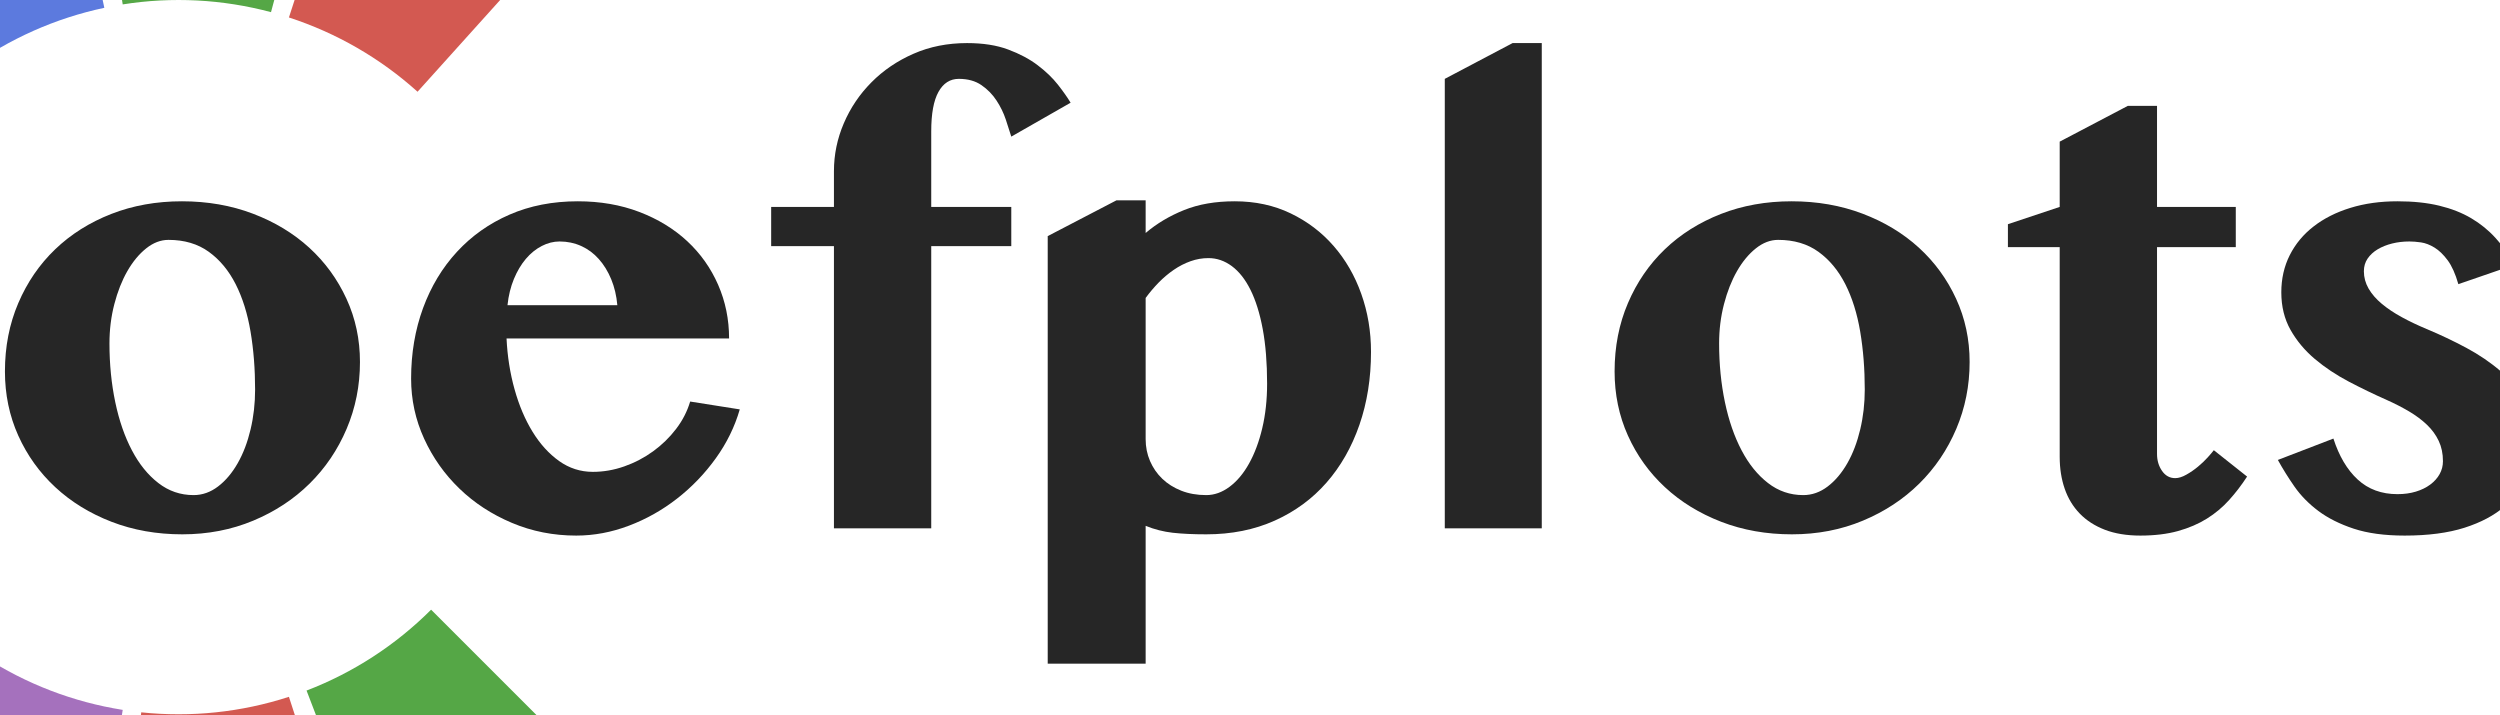
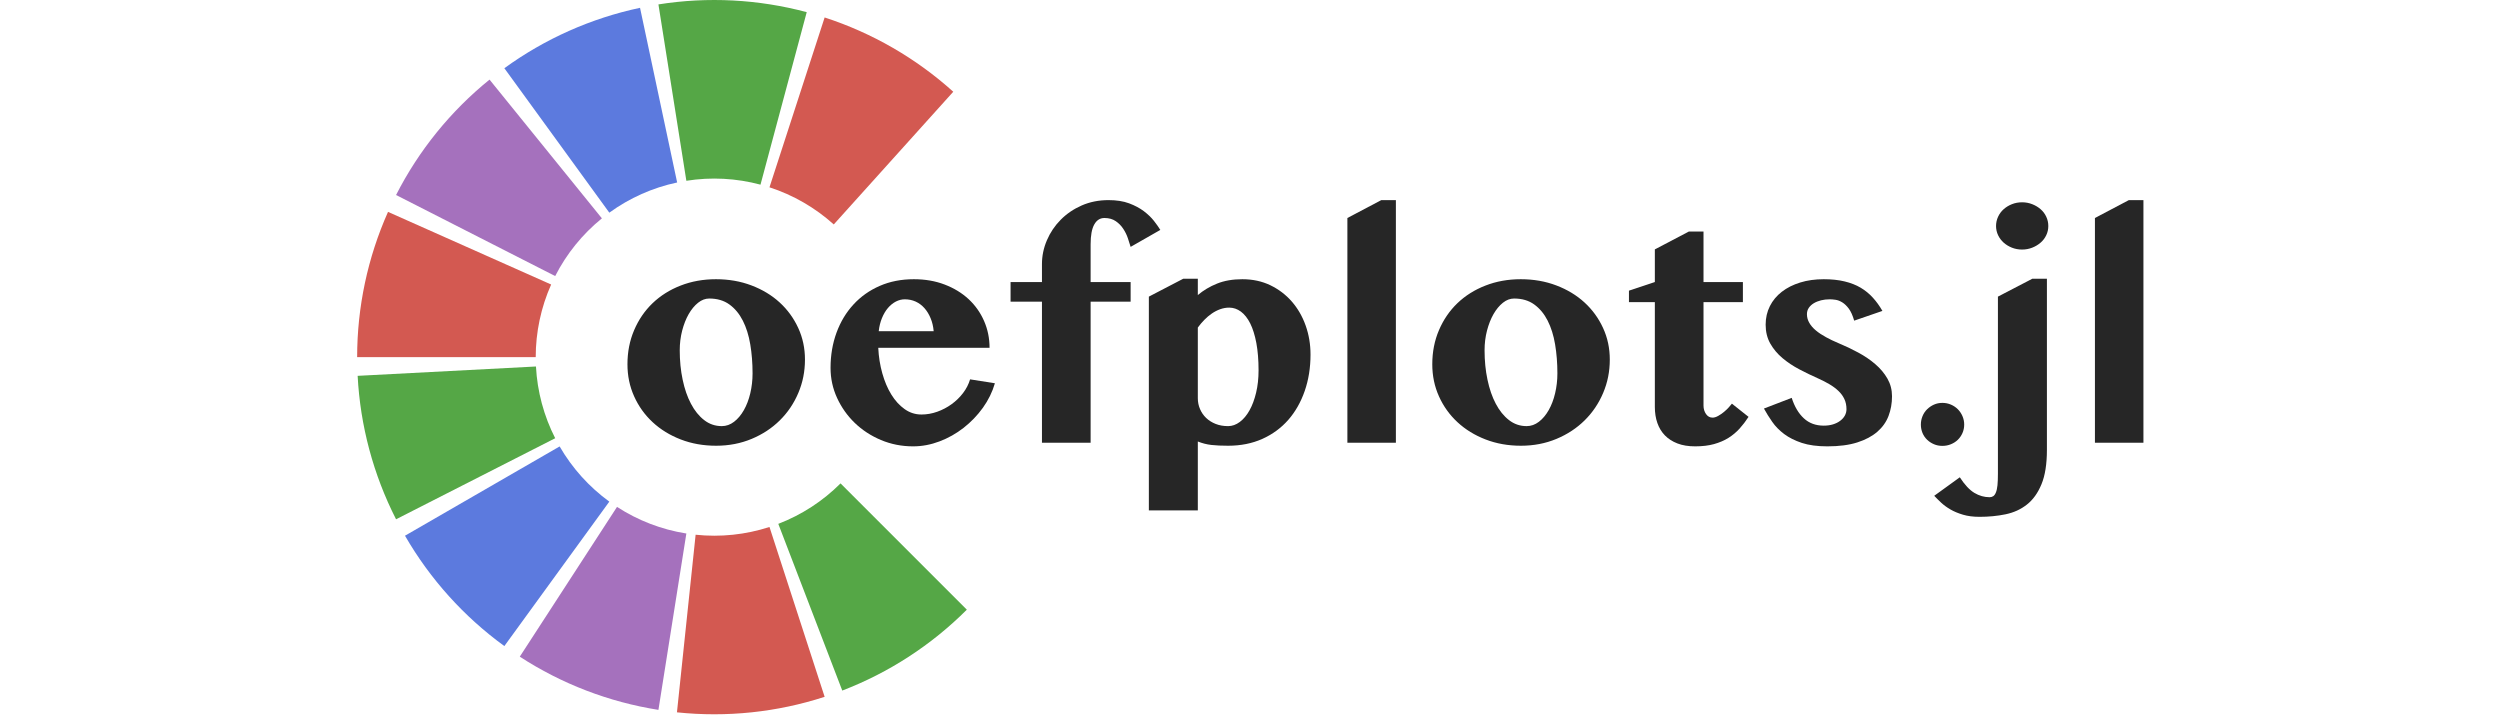
<svg xmlns="http://www.w3.org/2000/svg" xmlns:xlink="http://www.w3.org/1999/xlink" width="350pt" height="100pt" viewBox="0 0 350 100" version="1.1">
  <defs>
    <g>
      <symbol overflow="visible" id="glyph0-0">
-         <path style="stroke:none;" d="M 2.637 0 L 2.637 -66.008 L 56.516 -66.008 L 56.516 0 Z M 5.801 -2.504 L 53.305 -2.504 L 53.305 -63.5 L 5.801 -63.5 Z M 5.801 -2.504 " />
+         <path style="stroke:none;" d="M 1.32 0 L 1.32 -33.004 L 28.258 -33.004 L 28.258 0 Z M 2.898 -1.254 L 26.652 -1.254 L 26.652 -31.75 L 2.898 -31.75 Z M 2.898 -1.254 " />
      </symbol>
      <symbol overflow="visible" id="glyph0-1">
-         <path style="stroke:none;" d="M 28.52 0.836 C 24.945 0.836 21.645 0.25 18.609 -0.922 C 15.578 -2.094 12.957 -3.707 10.746 -5.758 C 8.531 -7.809 6.805 -10.219 5.559 -12.984 C 4.312 -15.754 3.691 -18.75 3.691 -21.973 C 3.691 -25.43 4.312 -28.617 5.559 -31.531 C 6.805 -34.445 8.523 -36.957 10.723 -39.066 C 12.922 -41.176 15.535 -42.824 18.566 -44.012 C 21.598 -45.199 24.902 -45.789 28.477 -45.789 C 32.051 -45.789 35.359 -45.211 38.406 -44.055 C 41.453 -42.898 44.086 -41.309 46.297 -39.289 C 48.508 -37.266 50.242 -34.887 51.504 -32.145 C 52.766 -29.406 53.395 -26.453 53.395 -23.289 C 53.395 -19.98 52.77 -16.859 51.527 -13.93 C 50.281 -11 48.551 -8.445 46.34 -6.262 C 44.129 -4.078 41.5 -2.352 38.453 -1.078 C 35.406 0.195 32.094 0.836 28.52 0.836 Z M 30.102 -4.656 C 31.332 -4.656 32.477 -5.062 33.531 -5.867 C 34.586 -6.672 35.5 -7.758 36.277 -9.117 C 37.055 -10.48 37.652 -12.055 38.078 -13.844 C 38.504 -15.629 38.715 -17.492 38.715 -19.422 C 38.715 -22.293 38.504 -24.996 38.078 -27.531 C 37.652 -30.066 36.957 -32.285 35.992 -34.188 C 35.023 -36.094 33.773 -37.602 32.234 -38.715 C 30.695 -39.828 28.812 -40.387 26.586 -40.387 C 25.504 -40.387 24.461 -39.992 23.469 -39.199 C 22.473 -38.406 21.594 -37.348 20.828 -36.012 C 20.066 -34.68 19.461 -33.141 19.008 -31.398 C 18.555 -29.656 18.324 -27.816 18.324 -25.883 C 18.324 -22.984 18.598 -20.242 19.137 -17.664 C 19.68 -15.086 20.457 -12.84 21.469 -10.922 C 22.477 -9 23.707 -7.477 25.16 -6.352 C 26.609 -5.223 28.258 -4.656 30.102 -4.656 Z M 30.102 -4.656 " />
+         <path style="stroke:none;" d="M 14.262 0.418 C 12.473 0.418 10.82 0.125 9.305 -0.461 C 7.789 -1.047 6.477 -1.852 5.371 -2.879 C 4.266 -3.902 3.402 -5.109 2.781 -6.492 C 2.156 -7.875 1.844 -9.375 1.844 -10.984 C 1.844 -12.715 2.156 -14.309 2.781 -15.766 C 3.402 -17.223 4.262 -18.48 5.359 -19.535 C 6.461 -20.59 7.766 -21.414 9.285 -22.004 C 10.801 -22.598 12.453 -22.895 14.238 -22.895 C 16.023 -22.895 17.68 -22.605 19.203 -22.027 C 20.727 -21.449 22.043 -20.656 23.148 -19.645 C 24.254 -18.633 25.121 -17.441 25.75 -16.074 C 26.383 -14.703 26.695 -13.227 26.695 -11.645 C 26.695 -9.988 26.387 -8.43 25.762 -6.965 C 25.141 -5.5 24.277 -4.223 23.172 -3.133 C 22.066 -2.039 20.75 -1.176 19.227 -0.539 C 17.703 0.098 16.047 0.418 14.262 0.418 Z M 15.051 -2.328 C 15.668 -2.328 16.238 -2.531 16.766 -2.934 C 17.293 -3.336 17.75 -3.879 18.137 -4.559 C 18.527 -5.242 18.828 -6.027 19.039 -6.922 C 19.25 -7.816 19.359 -8.746 19.359 -9.711 C 19.359 -11.148 19.25 -12.5 19.039 -13.766 C 18.828 -15.031 18.48 -16.141 17.996 -17.094 C 17.512 -18.047 16.887 -18.801 16.117 -19.359 C 15.348 -19.914 14.406 -20.191 13.293 -20.191 C 12.75 -20.191 12.23 -19.996 11.734 -19.602 C 11.234 -19.203 10.797 -18.672 10.414 -18.008 C 10.035 -17.34 9.73 -16.57 9.504 -15.699 C 9.277 -14.828 9.164 -13.91 9.164 -12.941 C 9.164 -11.492 9.297 -10.121 9.57 -8.832 C 9.84 -7.543 10.227 -6.418 10.734 -5.461 C 11.238 -4.5 11.855 -3.738 12.578 -3.176 C 13.305 -2.609 14.129 -2.328 15.051 -2.328 Z M 15.051 -2.328 " />
      </symbol>
      <symbol overflow="visible" id="glyph0-2">
-         <path style="stroke:none;" d="M 26.805 1.012 C 23.613 1.012 20.609 0.418 17.797 -0.77 C 14.984 -1.957 12.539 -3.551 10.461 -5.559 C 8.379 -7.566 6.73 -9.895 5.516 -12.547 C 4.301 -15.199 3.691 -18.004 3.691 -20.961 C 3.691 -24.508 4.25 -27.797 5.359 -30.828 C 6.473 -33.859 8.055 -36.488 10.109 -38.715 C 12.16 -40.941 14.613 -42.68 17.469 -43.922 C 20.324 -45.168 23.512 -45.789 27.027 -45.789 C 30.16 -45.789 33.031 -45.293 35.641 -44.297 C 38.246 -43.301 40.48 -41.938 42.34 -40.211 C 44.203 -38.48 45.645 -36.445 46.672 -34.102 C 47.695 -31.758 48.207 -29.254 48.207 -26.586 L 17.051 -26.586 C 17.168 -24.098 17.543 -21.723 18.172 -19.469 C 18.801 -17.211 19.645 -15.227 20.699 -13.512 C 21.754 -11.797 22.992 -10.438 24.41 -9.426 C 25.832 -8.414 27.406 -7.91 29.137 -7.91 C 30.629 -7.91 32.102 -8.168 33.551 -8.68 C 35 -9.191 36.344 -9.895 37.574 -10.789 C 38.805 -11.684 39.875 -12.723 40.781 -13.91 C 41.688 -15.094 42.348 -16.375 42.758 -17.754 L 49.703 -16.656 C 49 -14.223 47.879 -11.938 46.34 -9.801 C 44.801 -7.66 43 -5.785 40.934 -4.176 C 38.867 -2.562 36.621 -1.297 34.188 -0.375 C 31.758 0.547 29.297 1.012 26.805 1.012 Z M 32.562 -31.246 C 32.445 -32.562 32.16 -33.773 31.707 -34.871 C 31.254 -35.969 30.672 -36.914 29.969 -37.703 C 29.266 -38.496 28.445 -39.105 27.508 -39.527 C 26.57 -39.953 25.562 -40.164 24.477 -40.164 C 23.629 -40.164 22.793 -39.953 21.973 -39.527 C 21.152 -39.102 20.414 -38.504 19.754 -37.727 C 19.094 -36.949 18.539 -36.012 18.082 -34.914 C 17.629 -33.816 17.328 -32.594 17.184 -31.246 Z M 32.562 -31.246 " />
+         <path style="stroke:none;" d="M 13.402 0.504 C 11.805 0.504 10.305 0.207 8.898 -0.383 C 7.492 -0.977 6.27 -1.777 5.23 -2.781 C 4.191 -3.785 3.367 -4.949 2.758 -6.273 C 2.148 -7.598 1.844 -9 1.844 -10.48 C 1.844 -12.254 2.125 -13.898 2.68 -15.414 C 3.238 -16.93 4.027 -18.246 5.055 -19.359 C 6.078 -20.473 7.305 -21.34 8.734 -21.961 C 10.164 -22.586 11.754 -22.895 13.512 -22.895 C 15.078 -22.895 16.516 -22.648 17.82 -22.148 C 19.125 -21.648 20.242 -20.969 21.172 -20.105 C 22.102 -19.242 22.82 -18.223 23.336 -17.051 C 23.848 -15.879 24.105 -14.625 24.105 -13.293 L 8.523 -13.293 C 8.582 -12.047 8.77 -10.863 9.086 -9.734 C 9.402 -8.605 9.82 -7.613 10.348 -6.758 C 10.875 -5.898 11.496 -5.219 12.207 -4.715 C 12.918 -4.207 13.703 -3.953 14.566 -3.953 C 15.312 -3.953 16.051 -4.082 16.777 -4.34 C 17.5 -4.598 18.172 -4.949 18.785 -5.395 C 19.402 -5.84 19.938 -6.359 20.391 -6.953 C 20.844 -7.547 21.176 -8.188 21.379 -8.875 L 24.852 -8.328 C 24.5 -7.113 23.938 -5.969 23.172 -4.898 C 22.402 -3.828 21.5 -2.895 20.469 -2.086 C 19.434 -1.281 18.312 -0.648 17.094 -0.188 C 15.879 0.273 14.648 0.504 13.402 0.504 Z M 16.281 -15.621 C 16.223 -16.281 16.082 -16.887 15.852 -17.434 C 15.625 -17.984 15.336 -18.457 14.984 -18.852 C 14.633 -19.246 14.223 -19.551 13.754 -19.766 C 13.285 -19.977 12.781 -20.082 12.238 -20.082 C 11.812 -20.082 11.398 -19.977 10.984 -19.766 C 10.574 -19.551 10.207 -19.25 9.875 -18.863 C 9.547 -18.477 9.27 -18.008 9.043 -17.457 C 8.816 -16.906 8.664 -16.297 8.59 -15.621 Z M 16.281 -15.621 " />
      </symbol>
      <symbol overflow="visible" id="glyph0-3">
-         <path style="stroke:none;" d="M 34.629 -54.844 C 34.422 -55.516 34.168 -56.316 33.859 -57.238 C 33.551 -58.16 33.121 -59.047 32.562 -59.898 C 32.008 -60.746 31.305 -61.465 30.453 -62.051 C 29.605 -62.637 28.551 -62.93 27.289 -62.93 C 26.059 -62.93 25.109 -62.32 24.434 -61.105 C 23.758 -59.891 23.422 -58.051 23.422 -55.59 L 23.422 -45 L 34.629 -45 L 34.629 -39.508 L 23.422 -39.508 L 23.422 0 L 9.801 0 L 9.801 -39.508 L 1.012 -39.508 L 1.012 -45 L 9.801 -45 L 9.801 -50.008 C 9.801 -52.324 10.262 -54.559 11.184 -56.711 C 12.105 -58.863 13.395 -60.777 15.051 -62.445 C 16.707 -64.117 18.668 -65.449 20.941 -66.445 C 23.211 -67.441 25.707 -67.938 28.434 -67.938 C 30.66 -67.938 32.578 -67.641 34.188 -67.039 C 35.801 -66.438 37.18 -65.707 38.32 -64.84 C 39.461 -63.977 40.406 -63.07 41.156 -62.117 C 41.902 -61.164 42.496 -60.32 42.934 -59.59 Z M 34.629 -54.844 " />
+         <path style="stroke:none;" d="M 17.312 -27.422 C 17.211 -27.758 17.082 -28.156 16.93 -28.621 C 16.777 -29.082 16.559 -29.523 16.281 -29.949 C 16.004 -30.375 15.652 -30.734 15.227 -31.023 C 14.801 -31.316 14.273 -31.465 13.645 -31.465 C 13.031 -31.465 12.555 -31.16 12.219 -30.555 C 11.879 -29.945 11.711 -29.027 11.711 -27.797 L 11.711 -22.5 L 17.312 -22.5 L 17.312 -19.754 L 11.711 -19.754 L 11.711 0 L 4.898 0 L 4.898 -19.754 L 0.504 -19.754 L 0.504 -22.5 L 4.898 -22.5 L 4.898 -25.004 C 4.898 -26.16 5.129 -27.277 5.594 -28.355 C 6.055 -29.434 6.699 -30.387 7.527 -31.223 C 8.355 -32.059 9.336 -32.727 10.469 -33.223 C 11.605 -33.719 12.855 -33.969 14.215 -33.969 C 15.328 -33.969 16.289 -33.82 17.094 -33.52 C 17.898 -33.219 18.59 -32.852 19.16 -32.422 C 19.73 -31.988 20.203 -31.535 20.578 -31.059 C 20.953 -30.582 21.246 -30.16 21.469 -29.797 Z M 17.312 -27.422 " />
      </symbol>
      <symbol overflow="visible" id="glyph0-4">
-         <path style="stroke:none;" d="M 6.594 -40.914 L 16.215 -45.922 L 20.305 -45.922 L 20.305 -41.352 C 21.855 -42.672 23.648 -43.742 25.688 -44.562 C 27.723 -45.383 30.086 -45.789 32.781 -45.789 C 35.652 -45.789 38.262 -45.227 40.605 -44.098 C 42.949 -42.969 44.957 -41.449 46.625 -39.527 C 48.297 -37.609 49.586 -35.375 50.492 -32.828 C 51.402 -30.277 51.855 -27.57 51.855 -24.695 C 51.855 -21.004 51.312 -17.602 50.23 -14.48 C 49.145 -11.359 47.609 -8.664 45.617 -6.395 C 43.625 -4.125 41.207 -2.352 38.363 -1.078 C 35.523 0.195 32.328 0.836 28.785 0.836 C 26.969 0.836 25.406 0.762 24.105 0.617 C 22.801 0.469 21.531 0.148 20.305 -0.352 L 20.305 18.941 L 6.594 18.941 Z M 20.305 -12.48 C 20.305 -11.398 20.508 -10.379 20.918 -9.426 C 21.328 -8.473 21.898 -7.648 22.633 -6.945 C 23.363 -6.242 24.25 -5.684 25.289 -5.273 C 26.328 -4.863 27.496 -4.656 28.785 -4.656 C 29.926 -4.656 31.02 -5.047 32.059 -5.824 C 33.098 -6.602 34.008 -7.684 34.781 -9.074 C 35.559 -10.465 36.176 -12.113 36.629 -14.02 C 37.082 -15.922 37.309 -18.004 37.309 -20.258 C 37.309 -23.16 37.105 -25.707 36.695 -27.906 C 36.285 -30.102 35.711 -31.934 34.98 -33.398 C 34.25 -34.863 33.375 -35.969 32.367 -36.715 C 31.355 -37.461 30.266 -37.836 29.094 -37.836 C 28.242 -37.836 27.406 -37.691 26.586 -37.398 C 25.766 -37.105 24.984 -36.703 24.234 -36.188 C 23.488 -35.676 22.785 -35.082 22.125 -34.41 C 21.469 -33.734 20.859 -33.016 20.305 -32.258 Z M 20.305 -12.48 " />
+         <path style="stroke:none;" d="M 3.297 -20.457 L 8.109 -22.961 L 10.152 -22.961 L 10.152 -20.676 C 10.93 -21.336 11.824 -21.871 12.844 -22.281 C 13.859 -22.691 15.043 -22.895 16.391 -22.895 C 17.828 -22.895 19.133 -22.613 20.305 -22.051 C 21.477 -21.484 22.477 -20.723 23.312 -19.766 C 24.148 -18.805 24.793 -17.688 25.246 -16.414 C 25.699 -15.141 25.93 -13.785 25.93 -12.348 C 25.93 -10.504 25.656 -8.801 25.113 -7.238 C 24.57 -5.68 23.805 -4.332 22.809 -3.195 C 21.812 -2.062 20.602 -1.176 19.184 -0.539 C 17.762 0.098 16.164 0.418 14.391 0.418 C 13.484 0.418 12.703 0.383 12.051 0.309 C 11.398 0.234 10.766 0.074 10.152 -0.176 L 10.152 9.469 L 3.297 9.469 Z M 10.152 -6.242 C 10.152 -5.699 10.254 -5.188 10.461 -4.715 C 10.664 -4.238 10.949 -3.824 11.316 -3.473 C 11.684 -3.121 12.125 -2.844 12.645 -2.637 C 13.164 -2.43 13.746 -2.328 14.391 -2.328 C 14.961 -2.328 15.508 -2.523 16.027 -2.91 C 16.547 -3.301 17.004 -3.84 17.391 -4.539 C 17.781 -5.234 18.086 -6.059 18.312 -7.008 C 18.539 -7.961 18.656 -9 18.656 -10.129 C 18.656 -11.578 18.551 -12.855 18.348 -13.953 C 18.141 -15.051 17.855 -15.969 17.492 -16.699 C 17.125 -17.43 16.688 -17.984 16.184 -18.359 C 15.68 -18.73 15.133 -18.918 14.547 -18.918 C 14.121 -18.918 13.703 -18.844 13.293 -18.699 C 12.883 -18.551 12.492 -18.352 12.117 -18.094 C 11.742 -17.836 11.395 -17.543 11.062 -17.203 C 10.734 -16.867 10.43 -16.508 10.152 -16.129 Z M 10.152 -6.242 " />
      </symbol>
      <symbol overflow="visible" id="glyph0-5">
-         <path style="stroke:none;" d="M 20.039 0 L 6.461 0 L 6.461 -62.93 L 15.953 -67.938 L 20.039 -67.938 Z M 20.039 0 " />
+         <path style="stroke:none;" d="M 10.02 0 L 3.23 0 L 3.23 -31.465 L 7.977 -33.969 L 10.02 -33.969 Z M 10.02 0 " />
      </symbol>
      <symbol overflow="visible" id="glyph0-6">
-         <path style="stroke:none;" d="M 1.891 -39.375 L 1.891 -42.582 L 9.141 -45 L 9.141 -54.141 L 18.676 -59.148 L 22.766 -59.148 L 22.766 -45 L 33.793 -45 L 33.793 -39.375 L 22.766 -39.375 L 22.766 -10.414 C 22.766 -9.508 23 -8.715 23.469 -8.043 C 23.938 -7.367 24.551 -7.031 25.312 -7.031 C 25.781 -7.031 26.301 -7.191 26.871 -7.516 C 27.445 -7.836 27.984 -8.211 28.5 -8.637 C 29.012 -9.062 29.465 -9.492 29.859 -9.93 C 30.258 -10.371 30.543 -10.707 30.719 -10.941 L 35.375 -7.25 C 34.613 -6.078 33.781 -4.988 32.871 -3.977 C 31.961 -2.965 30.922 -2.094 29.75 -1.363 C 28.578 -0.629 27.23 -0.051 25.707 0.375 C 24.184 0.797 22.426 1.012 20.434 1.012 C 18.531 1.012 16.875 0.738 15.469 0.199 C 14.062 -0.344 12.891 -1.098 11.953 -2.066 C 11.016 -3.031 10.312 -4.188 9.844 -5.539 C 9.375 -6.887 9.141 -8.379 9.141 -10.02 L 9.141 -39.375 Z M 1.891 -39.375 " />
+         <path style="stroke:none;" d="M 0.945 -19.688 L 0.945 -21.293 L 4.57 -22.5 L 4.57 -27.07 L 9.34 -29.574 L 11.383 -29.574 L 11.383 -22.5 L 16.898 -22.5 L 16.898 -19.688 L 11.383 -19.688 L 11.383 -5.207 C 11.383 -4.754 11.5 -4.359 11.734 -4.02 C 11.969 -3.684 12.273 -3.516 12.656 -3.516 C 12.891 -3.516 13.152 -3.598 13.438 -3.758 C 13.723 -3.918 13.992 -4.105 14.25 -4.316 C 14.508 -4.531 14.734 -4.746 14.93 -4.965 C 15.129 -5.184 15.27 -5.355 15.359 -5.473 L 17.688 -3.625 C 17.309 -3.039 16.891 -2.492 16.438 -1.988 C 15.98 -1.484 15.461 -1.047 14.875 -0.68 C 14.289 -0.312 13.617 -0.027 12.855 0.188 C 12.094 0.398 11.215 0.504 10.219 0.504 C 9.266 0.504 8.438 0.371 7.734 0.098 C 7.031 -0.172 6.445 -0.551 5.977 -1.031 C 5.508 -1.516 5.156 -2.094 4.922 -2.77 C 4.688 -3.441 4.57 -4.188 4.57 -5.008 L 4.57 -19.688 Z M 0.945 -19.688 " />
      </symbol>
      <symbol overflow="visible" id="glyph0-7">
-         <path style="stroke:none;" d="M 11.117 -12.57 C 11.91 -10.109 13.043 -8.195 14.523 -6.832 C 16.004 -5.469 17.855 -4.789 20.082 -4.789 C 21.02 -4.789 21.879 -4.906 22.652 -5.141 C 23.43 -5.375 24.105 -5.707 24.676 -6.129 C 25.246 -6.555 25.688 -7.047 25.992 -7.602 C 26.301 -8.16 26.453 -8.758 26.453 -9.406 C 26.453 -10.461 26.258 -11.402 25.863 -12.238 C 25.469 -13.074 24.918 -13.828 24.215 -14.5 C 23.512 -15.176 22.676 -15.797 21.711 -16.371 C 20.742 -16.941 19.703 -17.477 18.59 -17.973 C 16.801 -18.766 15.031 -19.621 13.273 -20.543 C 11.516 -21.469 9.93 -22.523 8.523 -23.707 C 7.117 -24.895 5.984 -26.25 5.121 -27.773 C 4.258 -29.297 3.824 -31.055 3.824 -33.047 C 3.824 -34.953 4.219 -36.688 5.008 -38.254 C 5.801 -39.82 6.914 -41.164 8.352 -42.273 C 9.785 -43.387 11.5 -44.254 13.492 -44.867 C 15.484 -45.484 17.68 -45.789 20.082 -45.789 C 22.281 -45.789 24.227 -45.586 25.93 -45.176 C 27.629 -44.766 29.121 -44.18 30.41 -43.418 C 31.699 -42.656 32.844 -41.727 33.836 -40.629 C 34.832 -39.531 35.727 -38.289 36.52 -36.914 L 28.609 -34.188 C 28.199 -35.625 27.699 -36.738 27.113 -37.531 C 26.527 -38.32 25.914 -38.914 25.27 -39.309 C 24.625 -39.703 23.992 -39.945 23.379 -40.035 C 22.766 -40.121 22.223 -40.164 21.754 -40.164 C 20.902 -40.164 20.098 -40.07 19.336 -39.879 C 18.574 -39.688 17.898 -39.418 17.312 -39.066 C 16.727 -38.715 16.258 -38.285 15.906 -37.77 C 15.555 -37.258 15.383 -36.664 15.383 -35.992 C 15.383 -35.141 15.602 -34.336 16.039 -33.574 C 16.48 -32.812 17.094 -32.102 17.887 -31.441 C 18.676 -30.781 19.605 -30.16 20.676 -29.574 C 21.746 -28.988 22.91 -28.434 24.172 -27.906 C 26.074 -27.113 27.926 -26.234 29.73 -25.27 C 31.531 -24.301 33.133 -23.211 34.539 -21.996 C 35.945 -20.781 37.074 -19.43 37.926 -17.953 C 38.773 -16.473 39.199 -14.824 39.199 -13.008 C 39.199 -11.047 38.875 -9.215 38.234 -7.516 C 37.59 -5.816 36.539 -4.336 35.09 -3.078 C 33.641 -1.816 31.766 -0.82 29.465 -0.086 C 27.164 0.645 24.375 1.012 21.094 1.012 C 18.281 1.012 15.902 0.688 13.953 0.043 C 12.004 -0.602 10.355 -1.43 9.008 -2.438 C 7.66 -3.449 6.547 -4.586 5.668 -5.844 C 4.789 -7.105 4.016 -8.352 3.34 -9.578 Z M 11.117 -12.57 " />
+         <path style="stroke:none;" d="M 5.559 -6.285 C 5.953 -5.055 6.523 -4.098 7.262 -3.418 C 8 -2.734 8.93 -2.395 10.043 -2.395 C 10.512 -2.395 10.938 -2.453 11.328 -2.57 C 11.715 -2.688 12.051 -2.852 12.336 -3.066 C 12.621 -3.277 12.844 -3.523 12.996 -3.801 C 13.148 -4.078 13.227 -4.379 13.227 -4.703 C 13.227 -5.23 13.129 -5.703 12.93 -6.121 C 12.734 -6.539 12.457 -6.914 12.105 -7.25 C 11.754 -7.586 11.336 -7.898 10.855 -8.184 C 10.371 -8.469 9.852 -8.738 9.293 -8.988 C 8.398 -9.383 7.516 -9.812 6.637 -10.273 C 5.758 -10.734 4.965 -11.262 4.262 -11.855 C 3.559 -12.449 2.992 -13.125 2.559 -13.887 C 2.129 -14.648 1.91 -15.527 1.91 -16.523 C 1.91 -17.477 2.109 -18.344 2.504 -19.129 C 2.898 -19.91 3.457 -20.582 4.176 -21.137 C 4.895 -21.695 5.75 -22.125 6.746 -22.434 C 7.742 -22.742 8.84 -22.895 10.043 -22.895 C 11.141 -22.895 12.113 -22.793 12.965 -22.586 C 13.812 -22.383 14.562 -22.09 15.203 -21.711 C 15.848 -21.328 16.422 -20.863 16.918 -20.312 C 17.418 -19.766 17.863 -19.145 18.258 -18.457 L 14.305 -17.094 C 14.098 -17.812 13.852 -18.367 13.559 -18.766 C 13.266 -19.16 12.957 -19.457 12.633 -19.656 C 12.312 -19.852 11.996 -19.973 11.688 -20.016 C 11.383 -20.062 11.109 -20.082 10.875 -20.082 C 10.453 -20.082 10.047 -20.035 9.668 -19.941 C 9.289 -19.844 8.949 -19.711 8.656 -19.535 C 8.363 -19.359 8.129 -19.141 7.953 -18.887 C 7.777 -18.629 7.691 -18.332 7.691 -17.996 C 7.691 -17.57 7.801 -17.168 8.02 -16.789 C 8.238 -16.406 8.547 -16.051 8.941 -15.723 C 9.336 -15.391 9.805 -15.082 10.34 -14.789 C 10.875 -14.496 11.453 -14.215 12.086 -13.953 C 13.039 -13.559 13.965 -13.117 14.863 -12.633 C 15.766 -12.148 16.566 -11.605 17.27 -10.996 C 17.973 -10.391 18.539 -9.715 18.961 -8.977 C 19.387 -8.234 19.602 -7.414 19.602 -6.504 C 19.602 -5.523 19.438 -4.605 19.117 -3.758 C 18.793 -2.906 18.27 -2.168 17.547 -1.539 C 16.82 -0.91 15.883 -0.41 14.734 -0.043 C 13.582 0.324 12.188 0.504 10.547 0.504 C 9.141 0.504 7.949 0.344 6.977 0.023 C 6.004 -0.301 5.18 -0.715 4.504 -1.219 C 3.832 -1.727 3.273 -2.293 2.836 -2.922 C 2.395 -3.551 2.008 -4.176 1.672 -4.789 Z M 5.559 -6.285 " />
      </symbol>
      <symbol overflow="visible" id="glyph0-8">
-         <path style="stroke:none;" d="M 4.789 -5.098 C 4.789 -5.918 4.945 -6.703 5.25 -7.449 C 5.559 -8.195 5.992 -8.84 6.547 -9.383 C 7.105 -9.926 7.742 -10.355 8.461 -10.68 C 9.18 -11 9.961 -11.164 10.812 -11.164 C 11.66 -11.164 12.457 -11 13.207 -10.68 C 13.953 -10.355 14.598 -9.926 15.141 -9.383 C 15.68 -8.84 16.113 -8.195 16.438 -7.449 C 16.758 -6.703 16.918 -5.918 16.918 -5.098 C 16.918 -4.25 16.758 -3.457 16.438 -2.727 C 16.113 -1.992 15.68 -1.363 15.141 -0.836 C 14.598 -0.309 13.953 0.109 13.207 0.418 C 12.461 0.727 11.66 0.879 10.812 0.879 C 9.961 0.879 9.176 0.727 8.461 0.418 C 7.742 0.109 7.105 -0.309 6.547 -0.836 C 5.992 -1.363 5.559 -1.992 5.25 -2.727 C 4.945 -3.457 4.789 -4.25 4.789 -5.098 Z M 4.789 -5.098 " />
+         <path style="stroke:none;" d="M 2.395 -2.547 C 2.395 -2.957 2.473 -3.352 2.625 -3.723 C 2.781 -4.098 2.996 -4.422 3.273 -4.691 C 3.551 -4.961 3.871 -5.18 4.23 -5.34 C 4.59 -5.5 4.98 -5.582 5.406 -5.582 C 5.832 -5.582 6.23 -5.5 6.602 -5.34 C 6.977 -5.18 7.297 -4.961 7.57 -4.691 C 7.84 -4.422 8.055 -4.098 8.219 -3.723 C 8.379 -3.352 8.461 -2.961 8.461 -2.547 C 8.461 -2.125 8.379 -1.727 8.219 -1.363 C 8.059 -0.996 7.84 -0.68 7.57 -0.418 C 7.297 -0.152 6.977 0.055 6.602 0.207 C 6.23 0.363 5.828 0.438 5.406 0.438 C 4.98 0.438 4.59 0.363 4.23 0.207 C 3.871 0.055 3.551 -0.152 3.273 -0.418 C 2.996 -0.68 2.781 -0.996 2.625 -1.363 C 2.473 -1.73 2.395 -2.125 2.395 -2.547 Z M 2.395 -2.547 " />
      </symbol>
      <symbol overflow="visible" id="glyph0-9">
-         <path style="stroke:none;" d="M -3.473 9.668 C -2.094 11.777 -0.734 13.234 0.617 14.039 C 1.965 14.844 3.383 15.25 4.879 15.25 C 5.258 15.25 5.594 15.152 5.891 14.965 C 6.184 14.773 6.43 14.43 6.637 13.93 C 6.84 13.434 6.988 12.758 7.074 11.91 C 7.164 11.059 7.207 9.977 7.207 8.656 L 7.207 -40.914 L 16.832 -45.922 L 20.918 -45.922 L 20.918 1.977 C 20.918 5.961 20.414 9.176 19.402 11.625 C 18.391 14.07 17.027 15.969 15.316 17.312 C 13.602 18.66 11.602 19.57 9.316 20.039 C 7.031 20.508 4.613 20.742 2.066 20.742 C 0.309 20.742 -1.238 20.543 -2.57 20.148 C -3.902 19.754 -5.074 19.262 -6.086 18.676 C -7.098 18.09 -7.969 17.453 -8.703 16.766 C -9.434 16.078 -10.078 15.438 -10.633 14.852 Z M 6.68 -60.688 C 6.68 -61.598 6.871 -62.461 7.25 -63.281 C 7.633 -64.102 8.152 -64.805 8.812 -65.391 C 9.469 -65.977 10.238 -66.445 11.117 -66.797 C 11.996 -67.148 12.949 -67.324 13.977 -67.324 C 14.973 -67.324 15.914 -67.148 16.809 -66.797 C 17.703 -66.445 18.484 -65.977 19.16 -65.391 C 19.836 -64.805 20.359 -64.102 20.742 -63.281 C 21.125 -62.461 21.312 -61.598 21.312 -60.688 C 21.312 -59.781 21.125 -58.922 20.742 -58.117 C 20.359 -57.312 19.836 -56.617 19.16 -56.031 C 18.484 -55.445 17.703 -54.977 16.809 -54.625 C 15.914 -54.273 14.969 -54.098 13.977 -54.098 C 12.949 -54.098 11.996 -54.273 11.117 -54.625 C 10.238 -54.977 9.469 -55.445 8.812 -56.031 C 8.152 -56.617 7.633 -57.312 7.25 -58.117 C 6.871 -58.922 6.68 -59.781 6.68 -60.688 Z M 6.68 -60.688 " />
+         <path style="stroke:none;" d="M -1.734 4.836 C -1.047 5.891 -0.367 6.617 0.309 7.02 C 0.98 7.422 1.691 7.625 2.438 7.625 C 2.629 7.625 2.797 7.578 2.945 7.48 C 3.09 7.387 3.215 7.215 3.316 6.965 C 3.422 6.715 3.492 6.379 3.539 5.953 C 3.582 5.531 3.602 4.988 3.602 4.328 L 3.602 -20.457 L 8.414 -22.961 L 10.461 -22.961 L 10.461 0.988 C 10.461 2.98 10.207 4.59 9.699 5.812 C 9.195 7.035 8.516 7.984 7.656 8.656 C 6.801 9.332 5.801 9.785 4.656 10.02 C 3.516 10.254 2.309 10.371 1.031 10.371 C 0.152 10.371 -0.617 10.273 -1.285 10.074 C -1.953 9.875 -2.539 9.633 -3.043 9.34 C -3.547 9.047 -3.984 8.727 -4.352 8.383 C -4.719 8.039 -5.039 7.719 -5.316 7.426 Z M 3.34 -30.344 C 3.34 -30.797 3.434 -31.23 3.625 -31.641 C 3.816 -32.051 4.074 -32.402 4.406 -32.695 C 4.734 -32.988 5.121 -33.223 5.559 -33.398 C 6 -33.574 6.477 -33.664 6.988 -33.664 C 7.484 -33.664 7.957 -33.574 8.406 -33.398 C 8.852 -33.223 9.242 -32.988 9.578 -32.695 C 9.918 -32.402 10.18 -32.051 10.371 -31.641 C 10.562 -31.23 10.656 -30.797 10.656 -30.344 C 10.656 -29.891 10.562 -29.461 10.371 -29.059 C 10.18 -28.656 9.918 -28.309 9.578 -28.016 C 9.242 -27.723 8.852 -27.488 8.406 -27.312 C 7.957 -27.137 7.484 -27.047 6.988 -27.047 C 6.477 -27.047 6 -27.137 5.559 -27.312 C 5.121 -27.488 4.734 -27.723 4.406 -28.016 C 4.078 -28.309 3.816 -28.656 3.625 -29.059 C 3.434 -29.461 3.34 -29.891 3.34 -30.344 Z M 3.34 -30.344 " />
      </symbol>
    </g>
  </defs>
  <g id="surface1">
    <rect x="0" y="0" width="350" height="100" style="fill:rgb(100%,100%,100%);fill-opacity:0;stroke:none;" />
-     <path style=" stroke:none;fill-rule:nonzero;fill:rgb(22%,59.6%,14.9%);fill-opacity:0.85;" d="M 60.355 85.355 L 95.711 120.711 C 85.801 130.621 73.918 138.336 60.836 143.359 L 42.918 96.68 C 49.461 94.168 55.402 90.309 60.355 85.355 Z M 60.355 85.355 " />
-     <path style=" stroke:none;fill-rule:nonzero;fill:rgb(79.6%,23.5%,20%);fill-opacity:0.85;" d="M 40.449 97.555 L 55.902 145.105 C 42.574 149.438 28.484 150.918 14.547 149.453 L 19.773 99.727 C 26.742 100.457 33.785 99.719 40.449 97.555 Z M 40.449 97.555 " />
-     <path style=" stroke:none;fill-rule:nonzero;fill:rgb(58.4%,34.5%,69.8%);fill-opacity:0.85;" d="M 17.18 99.383 L 9.355 148.77 C -4.484 146.578 -17.711 141.5 -29.465 133.867 L -2.23 91.934 C 3.645 95.75 10.258 98.289 17.18 99.383 Z M 17.18 99.383 " />
-     <path style=" stroke:none;fill-rule:nonzero;fill:rgb(25.1%,38.8%,84.7%);fill-opacity:0.85;" d="M -4.391 9.551 L -33.777 -30.902 C -22.441 -39.141 -9.5 -44.902 4.207 -47.816 L 14.605 1.094 C 7.75 2.551 1.281 5.43 -4.391 9.551 Z M -4.391 9.551 " />
-     <path style=" stroke:none;fill-rule:nonzero;fill:rgb(22%,59.6%,14.9%);fill-opacity:0.85;" d="M 17.18 0.617 L 9.355 -48.77 C 23.199 -50.961 37.344 -50.219 50.883 -46.594 L 37.941 1.703 C 31.172 -0.109 24.098 -0.48 17.18 0.617 Z M 17.18 0.617 " />
-     <path style=" stroke:none;fill-rule:nonzero;fill:rgb(79.6%,23.5%,20%);fill-opacity:0.85;" d="M 40.449 2.445 L 55.902 -45.105 C 69.23 -40.773 81.5 -33.691 91.914 -24.316 L 58.457 12.844 C 53.25 8.152 47.113 4.613 40.449 2.445 Z M 40.449 2.445 " />
+     <path style=" stroke:none;fill-rule:nonzero;fill:rgb(22%,59.6%,14.9%);fill-opacity:0.85;" d="M 117.676 67.676 L 135.355 85.355 C 130.402 90.309 124.461 94.168 117.918 96.68 L 108.961 73.34 C 112.23 72.082 115.199 70.156 117.676 67.676 Z M 117.676 67.676 " />
+     <path style=" stroke:none;fill-rule:nonzero;fill:rgb(79.6%,23.5%,20%);fill-opacity:0.85;" d="M 107.727 73.777 L 115.449 97.555 C 108.785 99.719 101.742 100.457 94.773 99.727 L 97.387 74.863 C 100.871 75.23 104.395 74.859 107.727 73.777 Z M 107.727 73.777 " />
+     <path style=" stroke:none;fill-rule:nonzero;fill:rgb(58.4%,34.5%,69.8%);fill-opacity:0.85;" d="M 96.09 74.691 L 92.18 99.383 C 85.258 98.289 78.645 95.75 72.77 91.934 L 86.383 70.965 C 89.324 72.875 92.629 74.145 96.09 74.691 Z M 96.09 74.691 " />
+     <path style=" stroke:none;fill-rule:nonzero;fill:rgb(25.1%,38.8%,84.7%);fill-opacity:0.85;" d="M 85.305 70.227 L 70.609 90.449 C 64.941 86.332 60.203 81.066 56.699 75 L 78.348 62.5 C 80.102 65.535 82.473 68.168 85.305 70.227 Z M 85.305 70.227 " />
+     <path style=" stroke:none;fill-rule:nonzero;fill:rgb(22%,59.6%,14.9%);fill-opacity:0.85;" d="M 77.727 61.352 L 55.449 72.699 C 52.27 66.457 50.434 59.613 50.07 52.617 L 75.035 51.309 C 75.219 54.809 76.133 58.227 77.727 61.352 Z M 77.727 61.352 " />
+     <path style=" stroke:none;fill-rule:nonzero;fill:rgb(79.6%,23.5%,20%);fill-opacity:0.85;" d="M 75 50 L 50 50 C 50 42.992 51.473 36.062 54.324 29.664 L 77.16 39.832 C 75.738 43.031 75 46.496 75 50 Z M 75 50 " />
+     <path style=" stroke:none;fill-rule:nonzero;fill:rgb(58.4%,34.5%,69.8%);fill-opacity:0.85;" d="M 77.727 38.648 L 55.449 27.301 C 58.629 21.059 63.09 15.551 68.535 11.145 L 84.266 30.57 C 81.543 32.777 79.316 35.527 77.727 38.648 Z M 77.727 38.648 " />
+     <path style=" stroke:none;fill-rule:nonzero;fill:rgb(25.1%,38.8%,84.7%);fill-opacity:0.85;" d="M 85.305 29.773 L 70.609 9.551 C 76.281 5.43 82.75 2.551 89.605 1.094 L 94.801 25.547 C 91.375 26.273 88.141 27.715 85.305 29.773 Z M 85.305 29.773 " />
+     <path style=" stroke:none;fill-rule:nonzero;fill:rgb(22%,59.6%,14.9%);fill-opacity:0.85;" d="M 96.09 25.309 L 92.18 0.617 C 99.098 -0.48 106.172 -0.109 112.941 1.703 L 106.469 25.852 C 103.086 24.945 99.551 24.758 96.09 25.309 Z M 96.09 25.309 " />
+     <path style=" stroke:none;fill-rule:nonzero;fill:rgb(79.6%,23.5%,20%);fill-opacity:0.85;" d="M 107.727 26.223 L 115.449 2.445 C 122.113 4.613 128.25 8.152 133.457 12.844 L 116.727 31.422 C 114.125 29.078 111.059 27.305 107.727 26.223 Z M 107.727 26.223 " />
    <g style="fill:rgb(0%,0%,0%);fill-opacity:0.85;">
-       <use xlink:href="#glyph0-1" x="-3" y="73.97" />
-       <use xlink:href="#glyph0-2" x="53.865" y="73.97" />
-       <use xlink:href="#glyph0-3" x="106.951" y="73.97" />
-       <use xlink:href="#glyph0-4" x="140.086" y="73.97" />
-       <use xlink:href="#glyph0-5" x="195.809" y="73.97" />
-       <use xlink:href="#glyph0-1" x="222.352" y="73.97" />
-       <use xlink:href="#glyph0-6" x="279.217" y="73.97" />
-       <use xlink:href="#glyph0-7" x="315.56" y="73.97" />
-       <use xlink:href="#glyph0-8" x="358.055" y="73.97" />
-       <use xlink:href="#glyph0-9" x="377.215" y="73.97" />
-       <use xlink:href="#glyph0-5" x="405.12" y="73.97" />
+       <use xlink:href="#glyph0-1" x="86" y="61.985" />
+       <use xlink:href="#glyph0-2" x="114.433" y="61.985" />
+       <use xlink:href="#glyph0-3" x="140.976" y="61.985" />
+       <use xlink:href="#glyph0-4" x="157.543" y="61.985" />
+       <use xlink:href="#glyph0-5" x="185.404" y="61.985" />
+       <use xlink:href="#glyph0-1" x="198.676" y="61.985" />
+       <use xlink:href="#glyph0-6" x="227.108" y="61.985" />
+       <use xlink:href="#glyph0-7" x="245.28" y="61.985" />
+       <use xlink:href="#glyph0-8" x="266.527" y="61.985" />
+       <use xlink:href="#glyph0-9" x="276.107" y="61.985" />
+       <use xlink:href="#glyph0-5" x="290.06" y="61.985" />
    </g>
  </g>
</svg>
